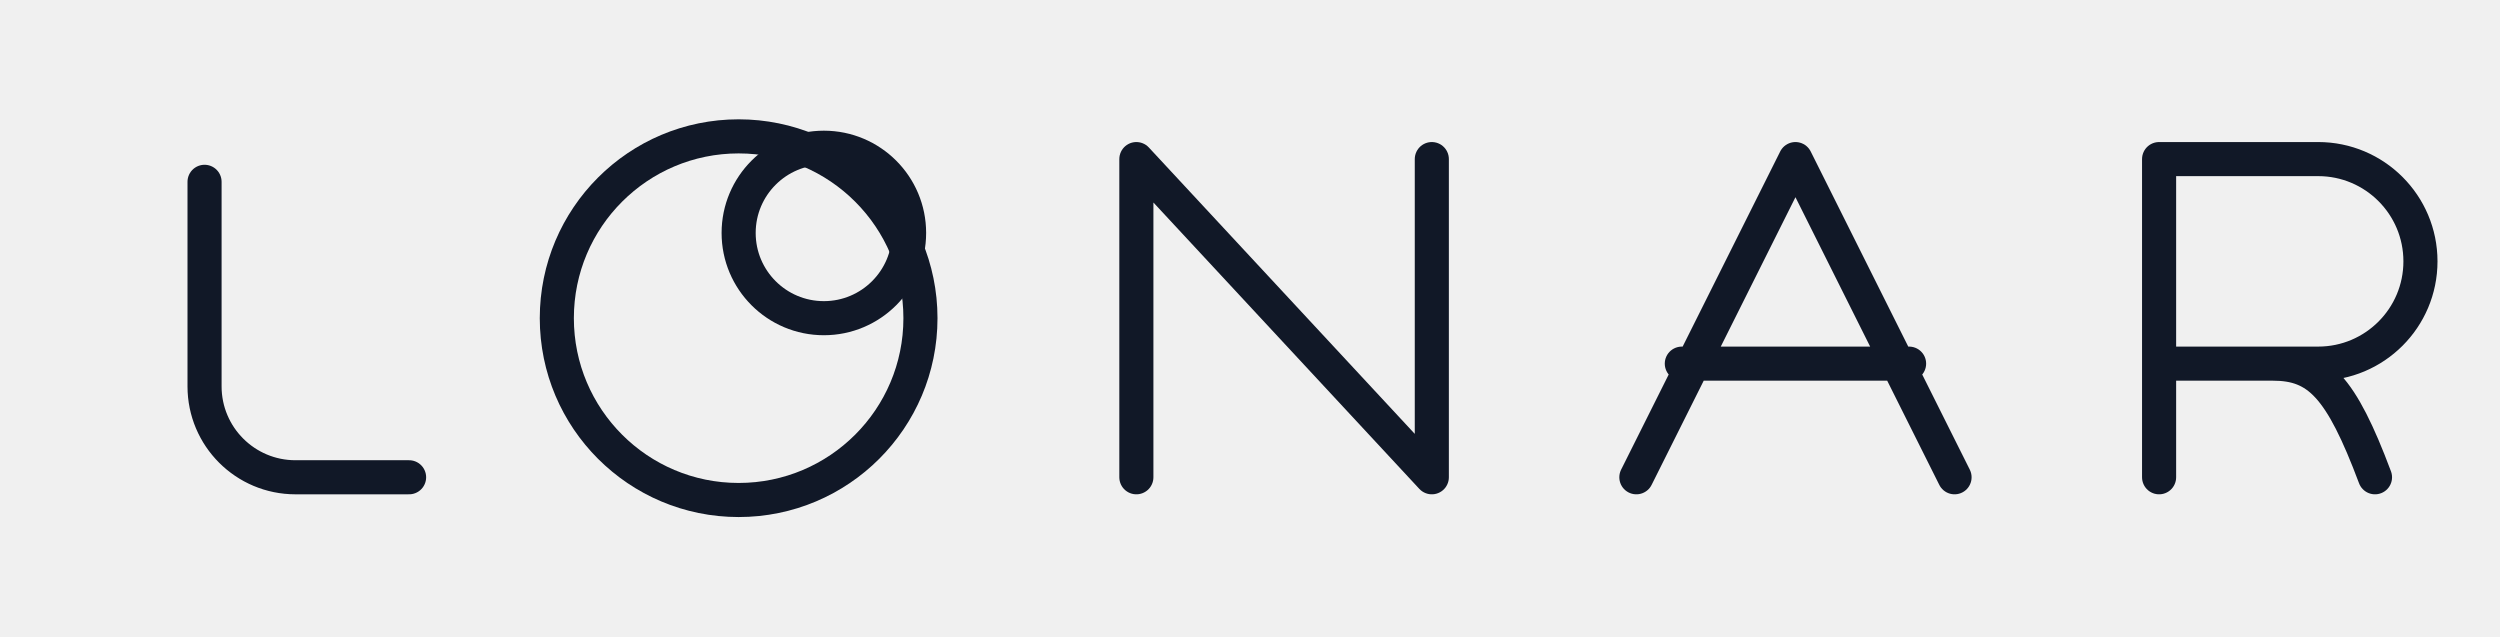
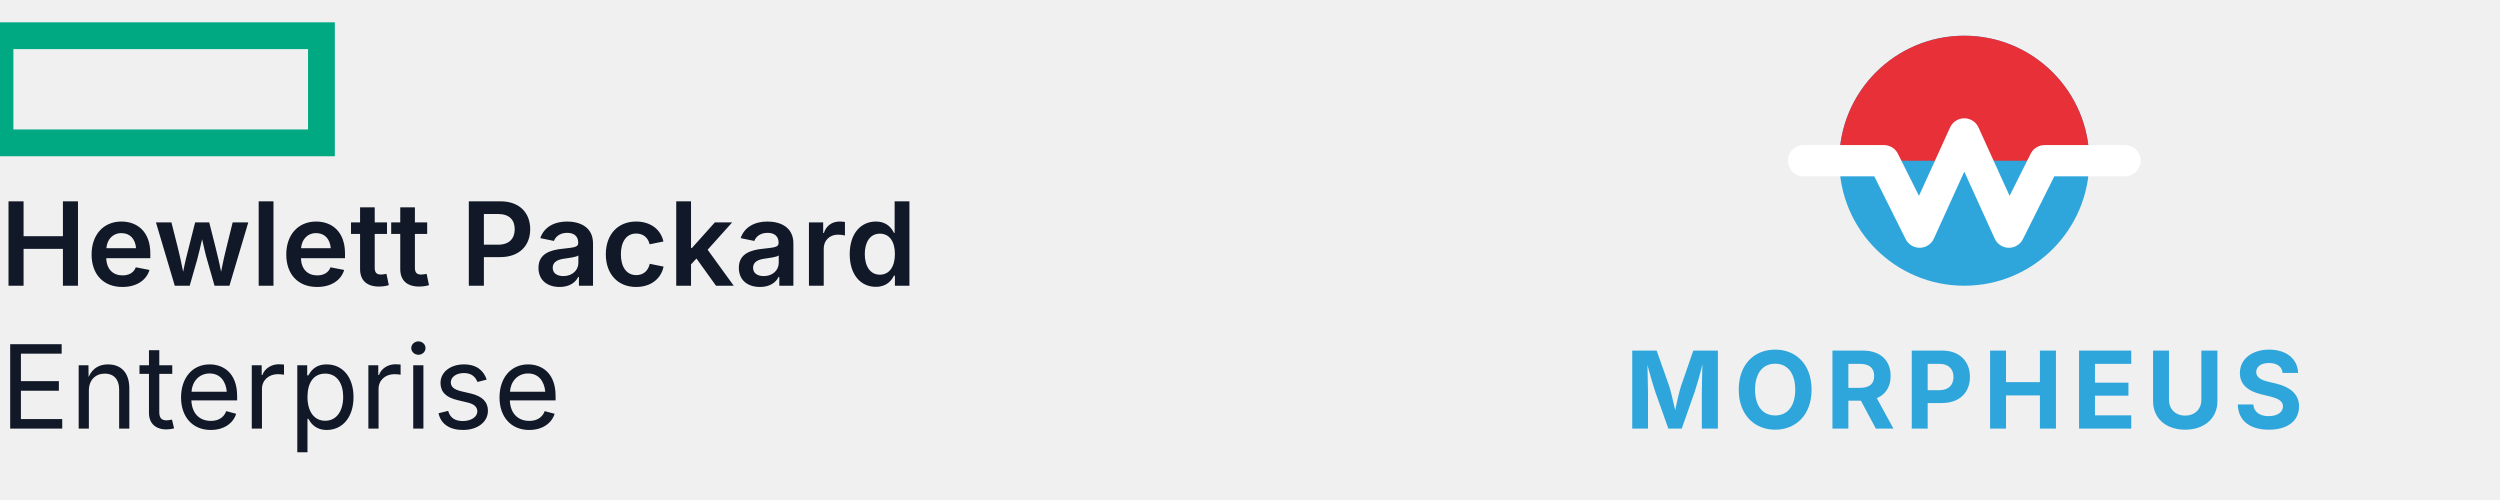
- <svg xmlns="http://www.w3.org/2000/svg" viewBox="0 0 220 56" role="img" aria-label="Loonar">
-   <g fill="none" stroke="#111827" stroke-width="3" stroke-linecap="round" stroke-linejoin="round">
-     <path d="M 18,16 V 34 a 8,8 0 0,0 8,8 h 10" />
-     <circle cx="65" cy="28" r="16" />
-     <circle cx="72.5" cy="20.5" r="7.5" />
-     <path d="M 100,42 V 14 L 126,42 V 14" />
-     <path d="M 144,42 L 158,14 L 172,42 M 148,32 h 20" />
-     <path d="M 190,42 V 14 h 14 a 9,9 0 0,1 0,18 h -14 M 200,32 c 4,0 6,2 9,10" />
+ <svg xmlns="http://www.w3.org/2000/svg" viewBox="0 0 280 56" role="img" aria-label="HPE &amp; Morpheus">
+   <g transform="translate(0, 4)">
+     <rect x="0" y="0" width="36" height="12" fill="none" stroke="#01a982" stroke-width="3" />
+     <text x="0" y="28" fill="#111827" font-family="'Metropolis', 'Inter', Arial, sans-serif" font-weight="600" font-size="13">Hewlett Packard</text>
+     <text x="0" y="44" fill="#111827" font-family="'Metropolis', 'Inter', Arial, sans-serif" font-weight="400" font-size="13">Enterprise</text>
+   </g>
+   <g transform="translate(170, 4)">
+     <circle cx="50" cy="14" r="14" fill="#2ea5db" />
+     <path d="M 36,14 A 14,14 0 0,1 64,14 Z" fill="#e73038" />
+     <path d="M 32,14 L 41,14 L 45,22 L 50,11 L 55,22 L 59,14 L 68,14" fill="none" stroke="#FFFFFF" stroke-width="3.5" stroke-linejoin="round" stroke-linecap="round" />
+     <text x="50" y="44" fill="#2ea5db" font-family="'Metropolis', 'Inter', Arial, sans-serif" font-weight="700" font-size="12" text-anchor="middle" letter-spacing="1">MORPHEUS</text>
  </g>
</svg>
